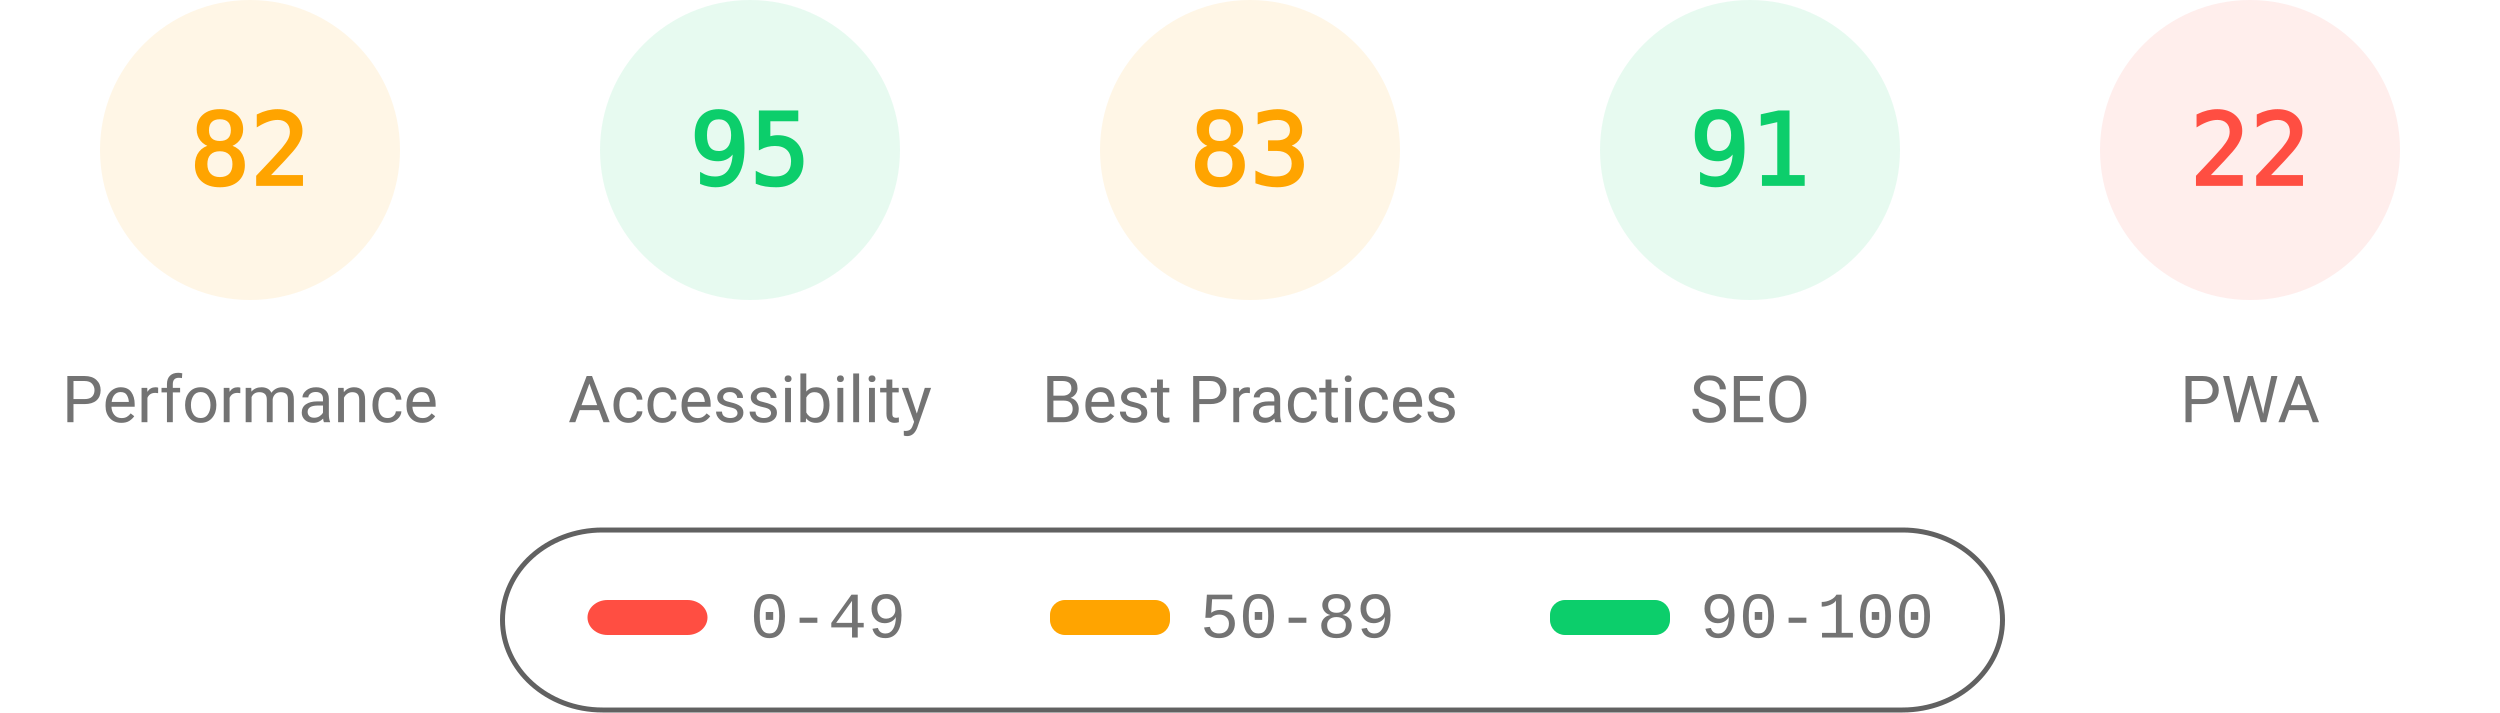
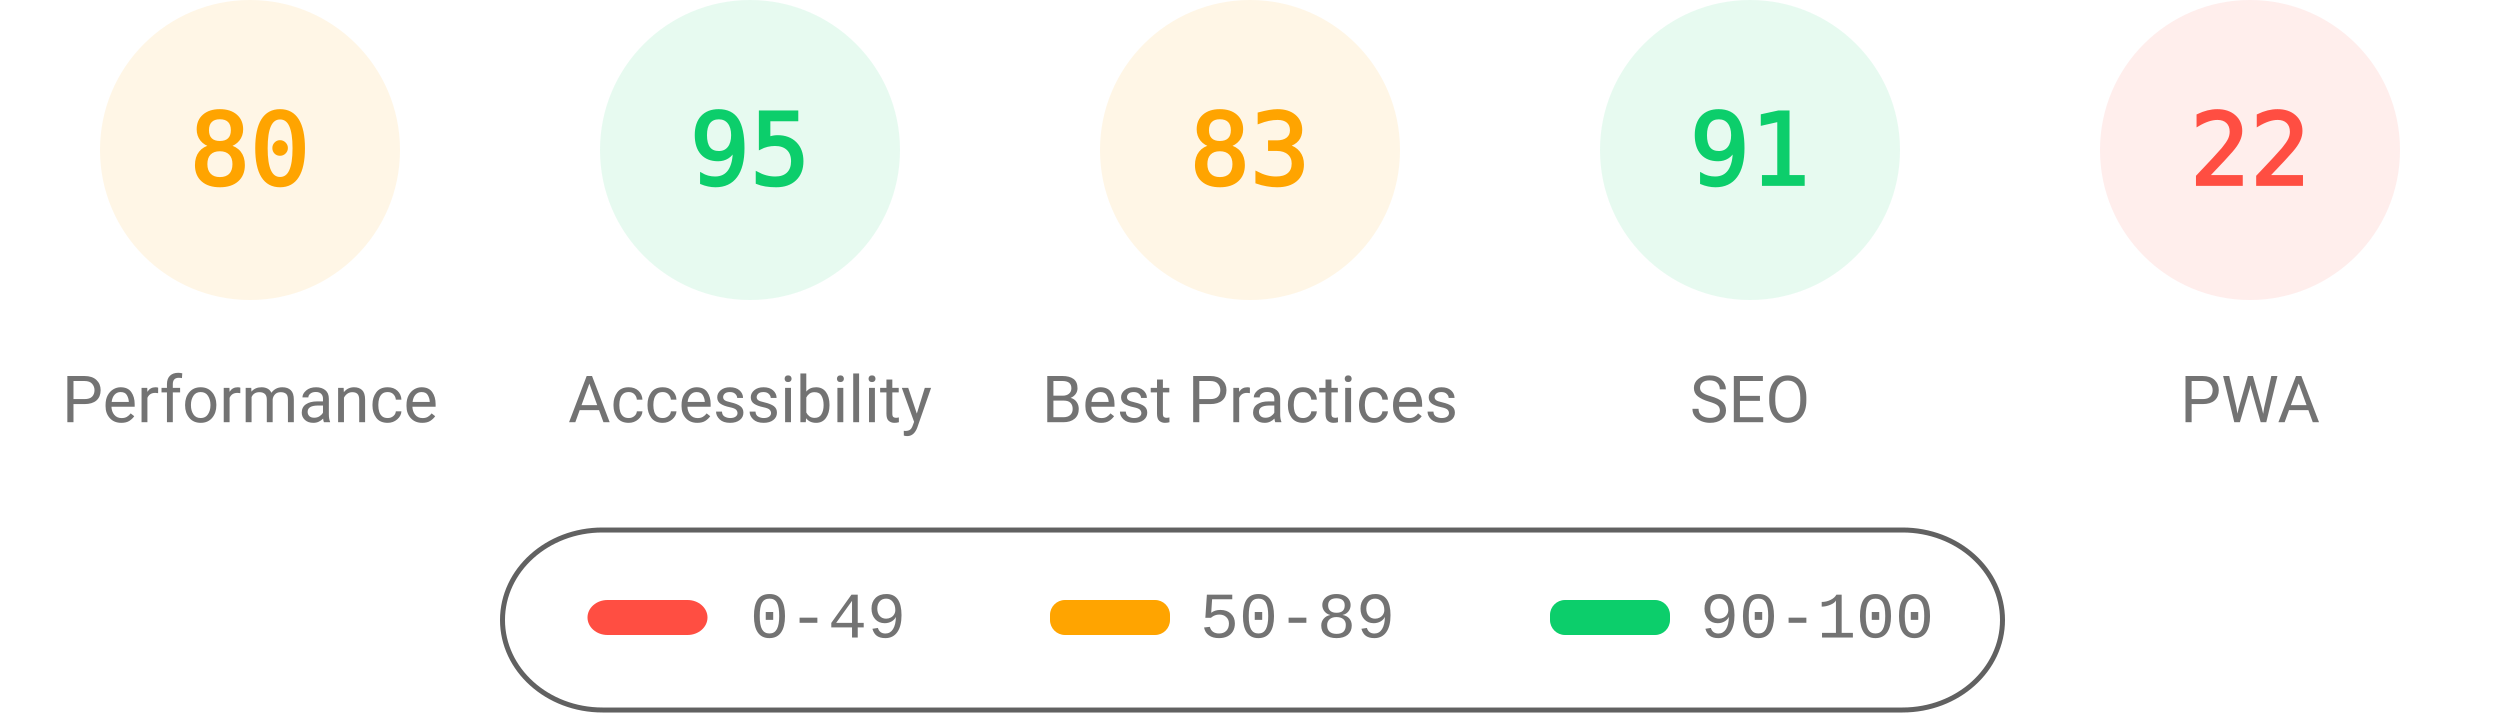
<svg xmlns="http://www.w3.org/2000/svg" fill="none" width="1000" height="285">
  <style>.gauge-base{opacity:.1}.gauge-arc{fill:none;animation-delay:250ms;stroke-linecap:round;transform:rotate(-90deg);transform-origin:100px 60px;animation:load-gauge 1s ease forwards}.guage-text{font-size:40px;font-family:monospace;text-align:center}.guage-red{color:#ff4e42;fill:#ff4e42;stroke:#ff4e42}.guage-orange{color:#ffa400;fill:#ffa400;stroke:#ffa400}.guage-green{color:#0cce6b;fill:#0cce6b;stroke:#0cce6b}.guage-undefined{color:#5c5c5c;fill:#5c5c5c;stroke:#5c5c5c}.guage-title{color:#737373;fill:#737373;stroke:none;font-size:26px;line-height:26px;font-family:Roboto,Halvetica,Arial,sans-serif}@keyframes load-gauge{from{stroke-dasharray:0 352.858}}</style>
  <svg class="guage-div guage-perf guage-orange" viewBox="0 0 200 200" width="200" height="200">
    <circle class="gauge-base" r="56" cx="100" cy="60" stroke-width="8" />
-     <circle class="gauge-arc guage-arc-1" r="56" cx="100" cy="60" stroke-width="8" style="stroke-dasharray:288.524,351.858" />
-     <text class="guage-text" x="100" y="60" alignment-baseline="central" dominant-baseline="central" text-anchor="middle">82</text>
+     <circle class="gauge-arc guage-arc-1" r="56" cx="100" cy="60" stroke-width="8" style="stroke-dasharray:281.486,351.858" />
+     <text class="guage-text" x="100" y="60" alignment-baseline="central" dominant-baseline="central" text-anchor="middle">80</text>
    <text class="guage-title" x="100" y="160" alignment-baseline="central" dominant-baseline="central" text-anchor="middle">Performance</text>
  </svg>
  <svg class="guage-div guage-acc guage-green" viewBox="0 0 200 200" width="200" height="200" x="200">
    <circle class="gauge-base" r="56" cx="100" cy="60" stroke-width="8" />
    <circle class="gauge-arc guage-arc-2" r="56" cx="100" cy="60" stroke-width="8" style="stroke-dasharray:334.265,351.858" />
    <text class="guage-text" x="100" y="60" alignment-baseline="central" dominant-baseline="central" text-anchor="middle">95</text>
    <text class="guage-title" x="100" y="160" alignment-baseline="central" dominant-baseline="central" text-anchor="middle">Accessibility</text>
  </svg>
  <svg class="guage-div guage-best guage-orange" viewBox="0 0 200 200" width="200" height="200" x="400">
    <circle class="gauge-base" r="56" cx="100" cy="60" stroke-width="8" />
    <circle class="gauge-arc guage-arc-3" r="56" cx="100" cy="60" stroke-width="8" style="stroke-dasharray:292.042,351.858" />
    <text class="guage-text" x="100" y="60" alignment-baseline="central" dominant-baseline="central" text-anchor="middle">83</text>
    <text class="guage-title" x="100" y="160" alignment-baseline="central" dominant-baseline="central" text-anchor="middle">Best Practices</text>
  </svg>
  <svg class="guage-div guage-seo guage-green" viewBox="0 0 200 200" width="200" height="200" x="600">
    <circle class="gauge-base" r="56" cx="100" cy="60" stroke-width="8" />
    <circle class="gauge-arc guage-arc-4" r="56" cx="100" cy="60" stroke-width="8" style="stroke-dasharray:320.191,351.858" />
    <text class="guage-text" x="100" y="60" alignment-baseline="central" dominant-baseline="central" text-anchor="middle">91</text>
    <text class="guage-title" x="100" y="160" alignment-baseline="central" dominant-baseline="central" text-anchor="middle">SEO</text>
  </svg>
  <svg class="guage-div guage-pwa guage-red" viewBox="0 0 200 200" width="200" height="200" x="800">
    <circle class="gauge-base" r="56" cx="100" cy="60" stroke-width="8" />
    <circle class="gauge-arc guage-arc-4" r="56" cx="100" cy="60" stroke-width="8" style="stroke-dasharray:77.409,351.858" />
    <text class="guage-text" x="100" y="60" alignment-baseline="central" dominant-baseline="central" text-anchor="middle">22</text>
    <text class="guage-title" x="100" y="160" alignment-baseline="central" dominant-baseline="central" text-anchor="middle">PWA</text>
  </svg>
  <svg width="604" height="76" x="200" y="210">
    <path fill="none" id="canvas_background" d="M-1-1h604v80H-1z" />
    <rect fill-opacity="0" stroke="#616161" stroke-width="2" rx="40" id="svg_2" height="72" width="600" y="2" x="1" fill="#000" />
    <rect stroke="#000" rx="8" id="svg_3" height="14" width="48" y="30" x="35" stroke-opacity="null" stroke-width="0" fill="#ff4e42" />
    <rect stroke="#000" rx="6" id="svg_4" height="14" width="48" y="30" x="220" stroke-opacity="null" stroke-width="0" fill="#ffa400" />
    <rect stroke="#000" rx="6" id="svg_5" height="14" width="48" y="30" x="420" stroke-opacity="null" stroke-width="0" fill="#0cce6b" />
    <text xml:space="preserve" text-anchor="start" font-family="'Courier New', Courier, monospace" font-size="26" id="svg_6" y="45" x="100" stroke-opacity="null" stroke-width="0" stroke="#000" fill="#737373">0-49</text>
    <text xml:space="preserve" text-anchor="start" font-family="'Courier New', Courier, monospace" font-size="26" id="svg_7" y="45" x="280" stroke-opacity="null" stroke-width="0" stroke="#000" fill="#737373">50-89</text>
    <text xml:space="preserve" text-anchor="start" font-family="'Courier New', Courier, monospace" font-size="26" id="svg_8" y="45" x="480" stroke-opacity="null" stroke-width="0" stroke="#000" fill="#737373">90-100</text>
  </svg>
</svg>
